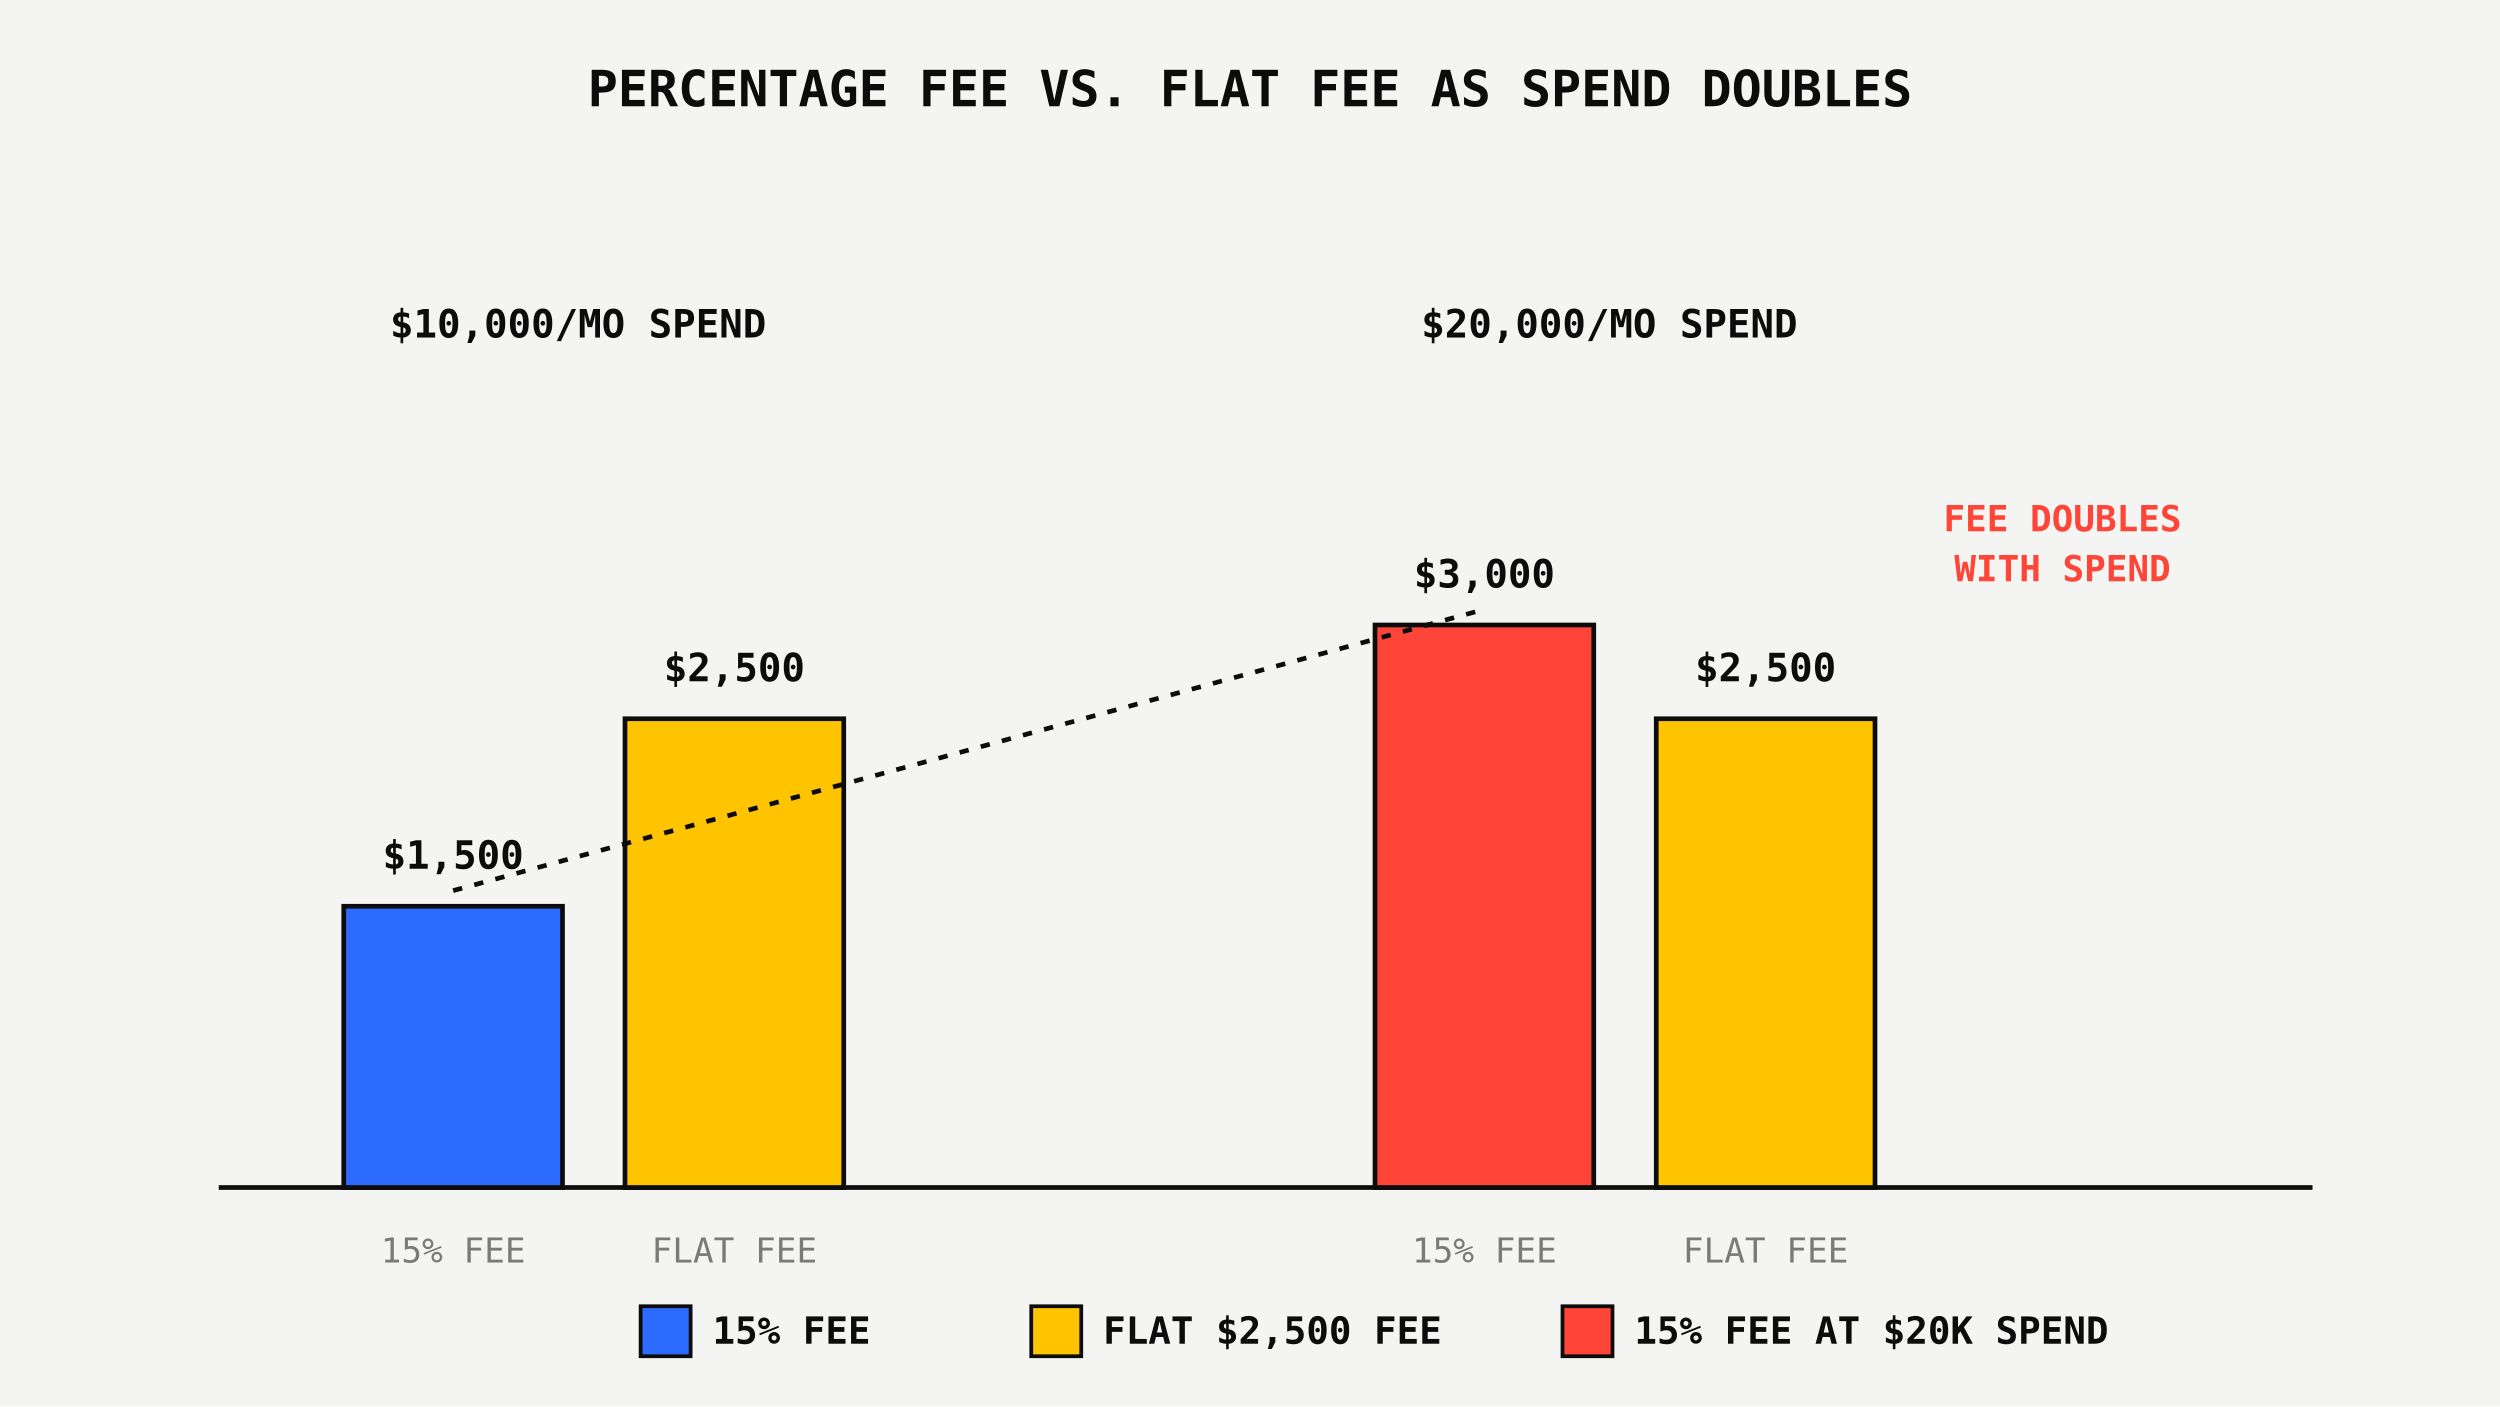
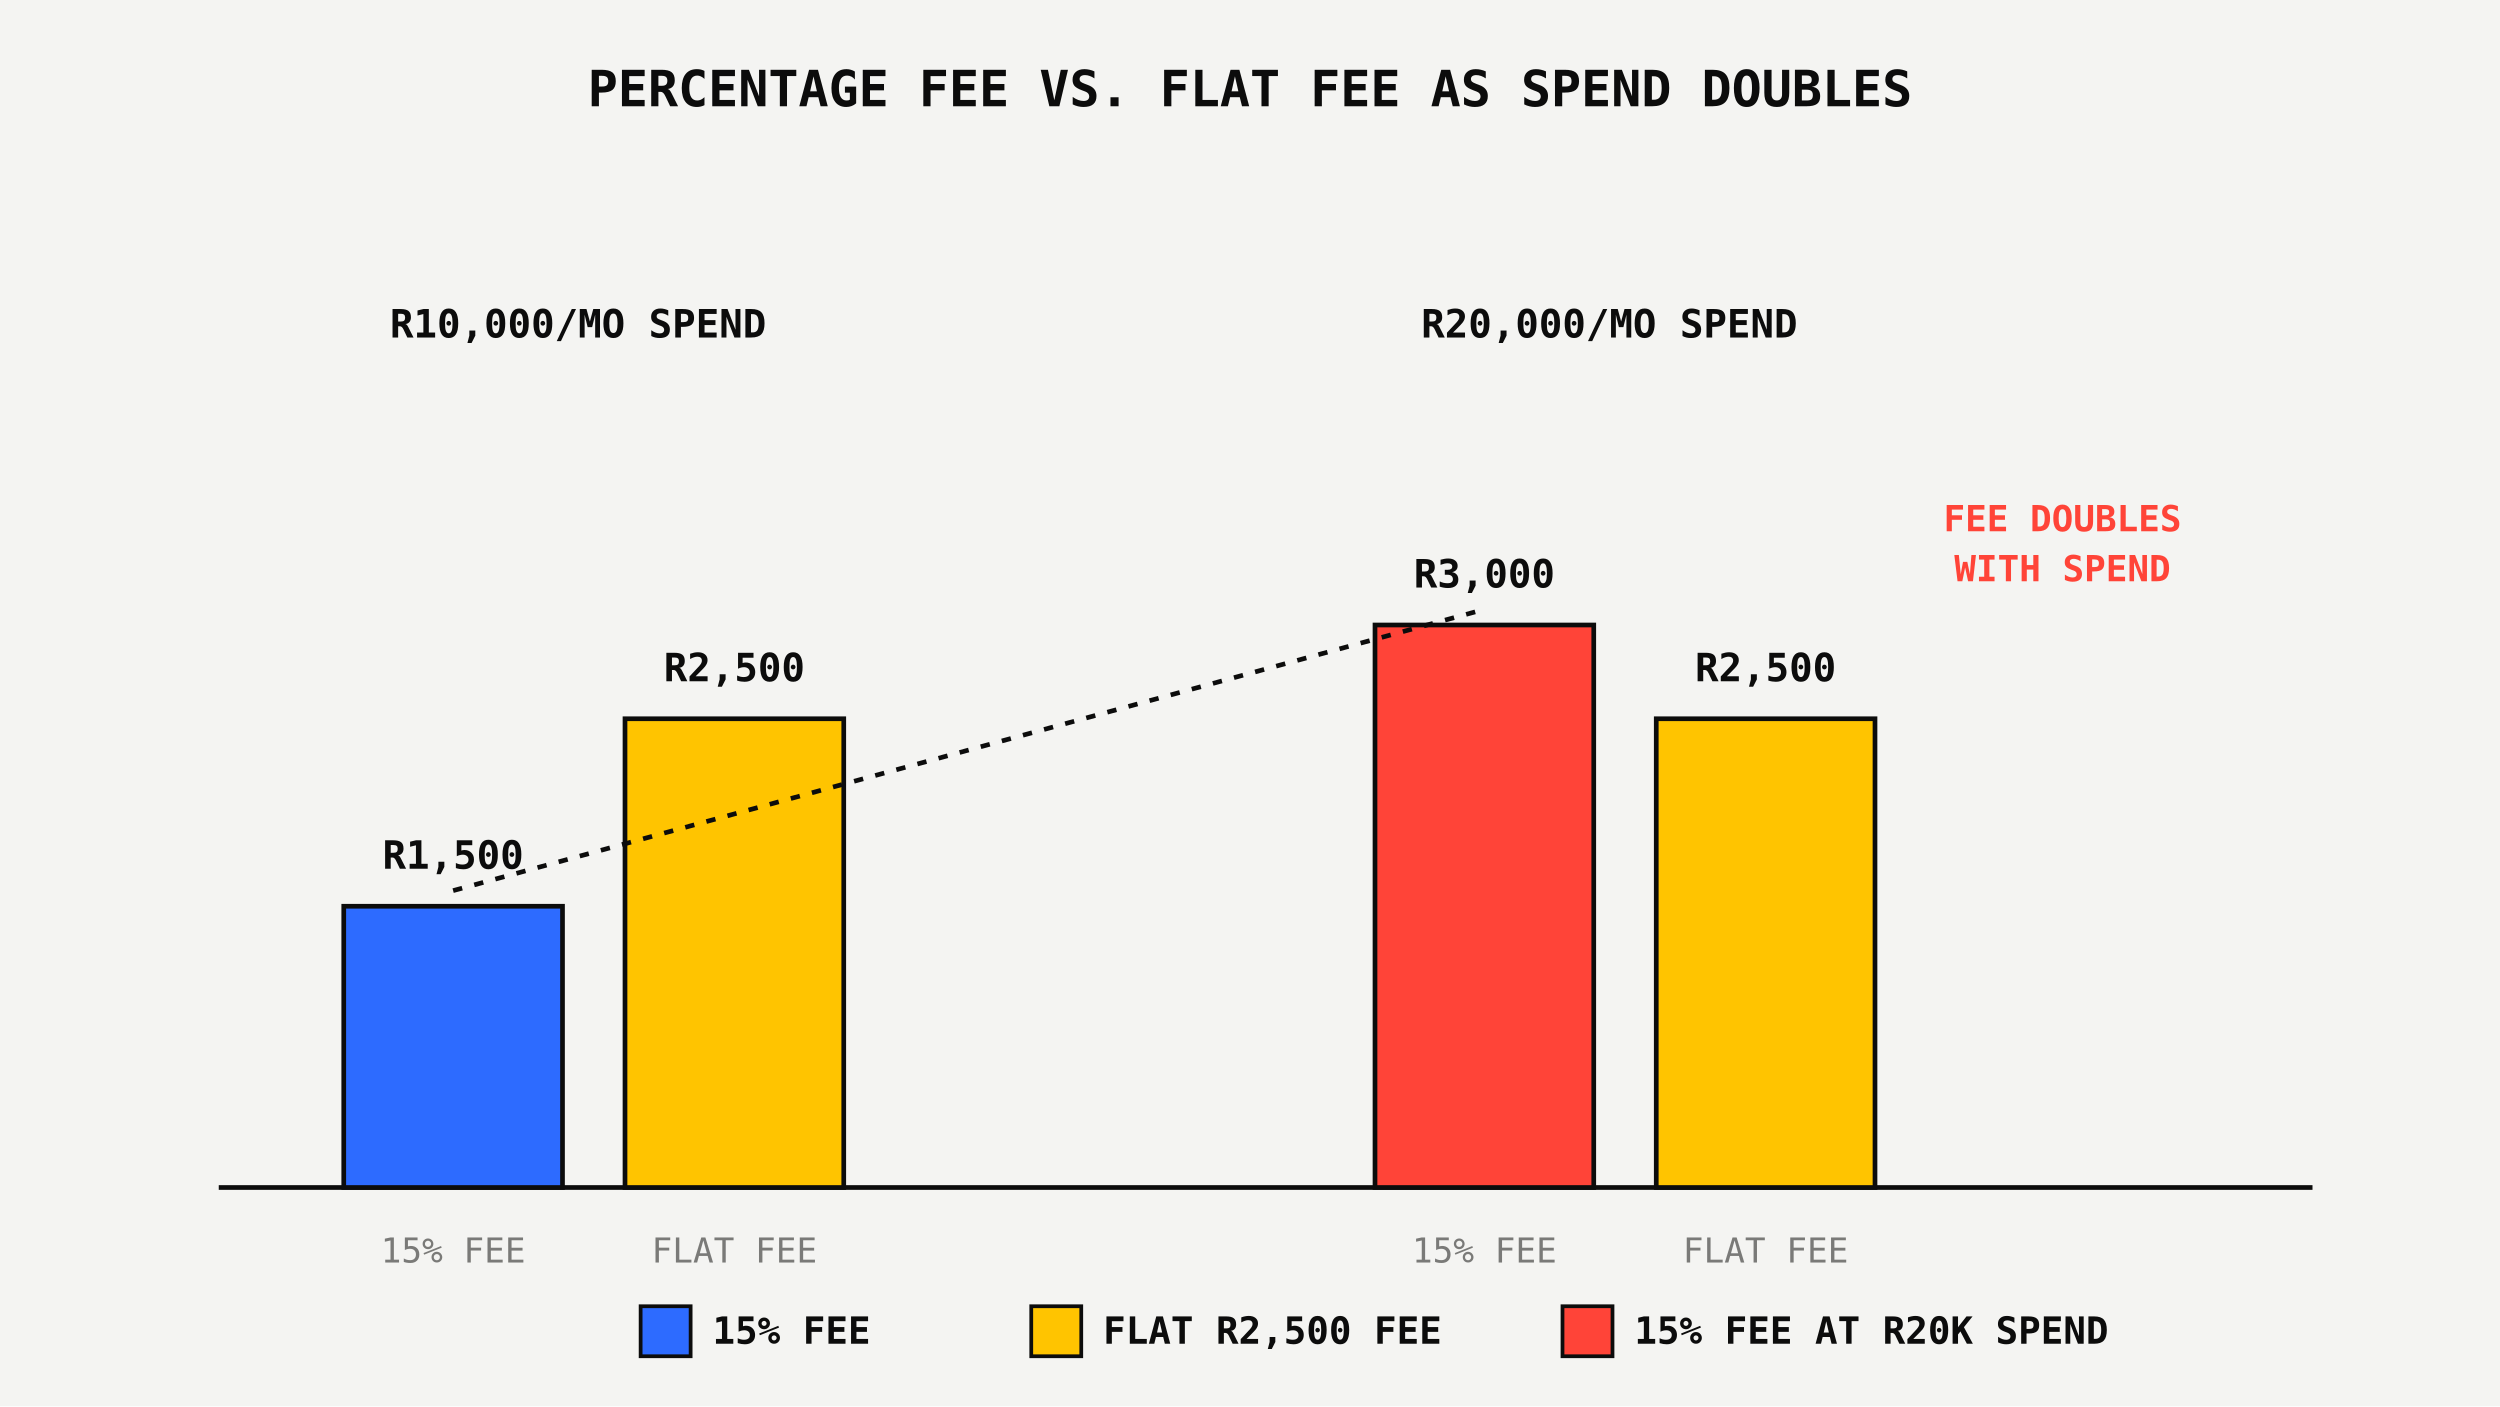
<svg xmlns="http://www.w3.org/2000/svg" viewBox="0 0 800 450" font-family="'JetBrains Mono',monospace">
  <rect width="800" height="450" fill="#F4F4F2" />
  <text x="400" y="34" text-anchor="middle" font-size="16" font-weight="700" fill="#0C0C0C">PERCENTAGE FEE VS. FLAT FEE AS SPEND DOUBLES</text>
  <line x1="70" y1="380" x2="740" y2="380" stroke="#0C0C0C" stroke-width="1.5" />
-   <text x="185" y="108" text-anchor="middle" font-size="12.5" font-weight="700" fill="#0C0C0C">$10,000/MO SPEND</text>
+   <text x="185" y="108" text-anchor="middle" font-size="12.5" font-weight="700" fill="#0C0C0C">R10,000/MO SPEND</text>
  <rect x="110" y="290" width="70" height="90" fill="#2D6BFF" stroke="#0C0C0C" stroke-width="1.5" />
-   <text x="145" y="278" text-anchor="middle" font-size="12.5" font-weight="700" fill="#0C0C0C">$1,500</text>
+   <text x="145" y="278" text-anchor="middle" font-size="12.5" font-weight="700" fill="#0C0C0C">R1,500</text>
  <text x="145" y="404" text-anchor="middle" font-size="11" fill="#7A7A78">15% FEE</text>
  <rect x="200" y="230" width="70" height="150" fill="#FFC400" stroke="#0C0C0C" stroke-width="1.5" />
-   <text x="235" y="218" text-anchor="middle" font-size="12.5" font-weight="700" fill="#0C0C0C">$2,500</text>
+   <text x="235" y="218" text-anchor="middle" font-size="12.5" font-weight="700" fill="#0C0C0C">R2,500</text>
  <text x="235" y="404" text-anchor="middle" font-size="11" fill="#7A7A78">FLAT FEE</text>
-   <text x="515" y="108" text-anchor="middle" font-size="12.5" font-weight="700" fill="#0C0C0C">$20,000/MO SPEND</text>
+   <text x="515" y="108" text-anchor="middle" font-size="12.5" font-weight="700" fill="#0C0C0C">R20,000/MO SPEND</text>
  <rect x="440" y="200" width="70" height="180" fill="#FF4438" stroke="#0C0C0C" stroke-width="1.5" />
-   <text x="475" y="188" text-anchor="middle" font-size="12.5" font-weight="700" fill="#0C0C0C">$3,000</text>
+   <text x="475" y="188" text-anchor="middle" font-size="12.5" font-weight="700" fill="#0C0C0C">R3,000</text>
  <text x="475" y="404" text-anchor="middle" font-size="11" fill="#7A7A78">15% FEE</text>
  <rect x="530" y="230" width="70" height="150" fill="#FFC400" stroke="#0C0C0C" stroke-width="1.5" />
-   <text x="565" y="218" text-anchor="middle" font-size="12.5" font-weight="700" fill="#0C0C0C">$2,500</text>
+   <text x="565" y="218" text-anchor="middle" font-size="12.5" font-weight="700" fill="#0C0C0C">R2,500</text>
  <text x="565" y="404" text-anchor="middle" font-size="11" fill="#7A7A78">FLAT FEE</text>
  <path d="M145,285 L475,195" fill="none" stroke="#0C0C0C" stroke-width="1.5" stroke-dasharray="3 4" />
  <text x="660" y="170" text-anchor="middle" font-size="11.5" font-weight="700" fill="#FF4438">FEE DOUBLES</text>
  <text x="660" y="186" text-anchor="middle" font-size="11.5" font-weight="700" fill="#FF4438">WITH SPEND</text>
  <g font-size="12" font-weight="700" fill="#0C0C0C">
    <rect x="205" y="418" width="16" height="16" fill="#2D6BFF" stroke="#0C0C0C" stroke-width="1.2" />
    <text x="228" y="430">15% FEE</text>
    <rect x="330" y="418" width="16" height="16" fill="#FFC400" stroke="#0C0C0C" stroke-width="1.2" />
-     <text x="353" y="430">FLAT $2,500 FEE</text>
+     <text x="353" y="430">FLAT R2,500 FEE</text>
    <rect x="500" y="418" width="16" height="16" fill="#FF4438" stroke="#0C0C0C" stroke-width="1.2" />
-     <text x="523" y="430">15% FEE AT $20K SPEND</text>
+     <text x="523" y="430">15% FEE AT R20K SPEND</text>
  </g>
</svg>
